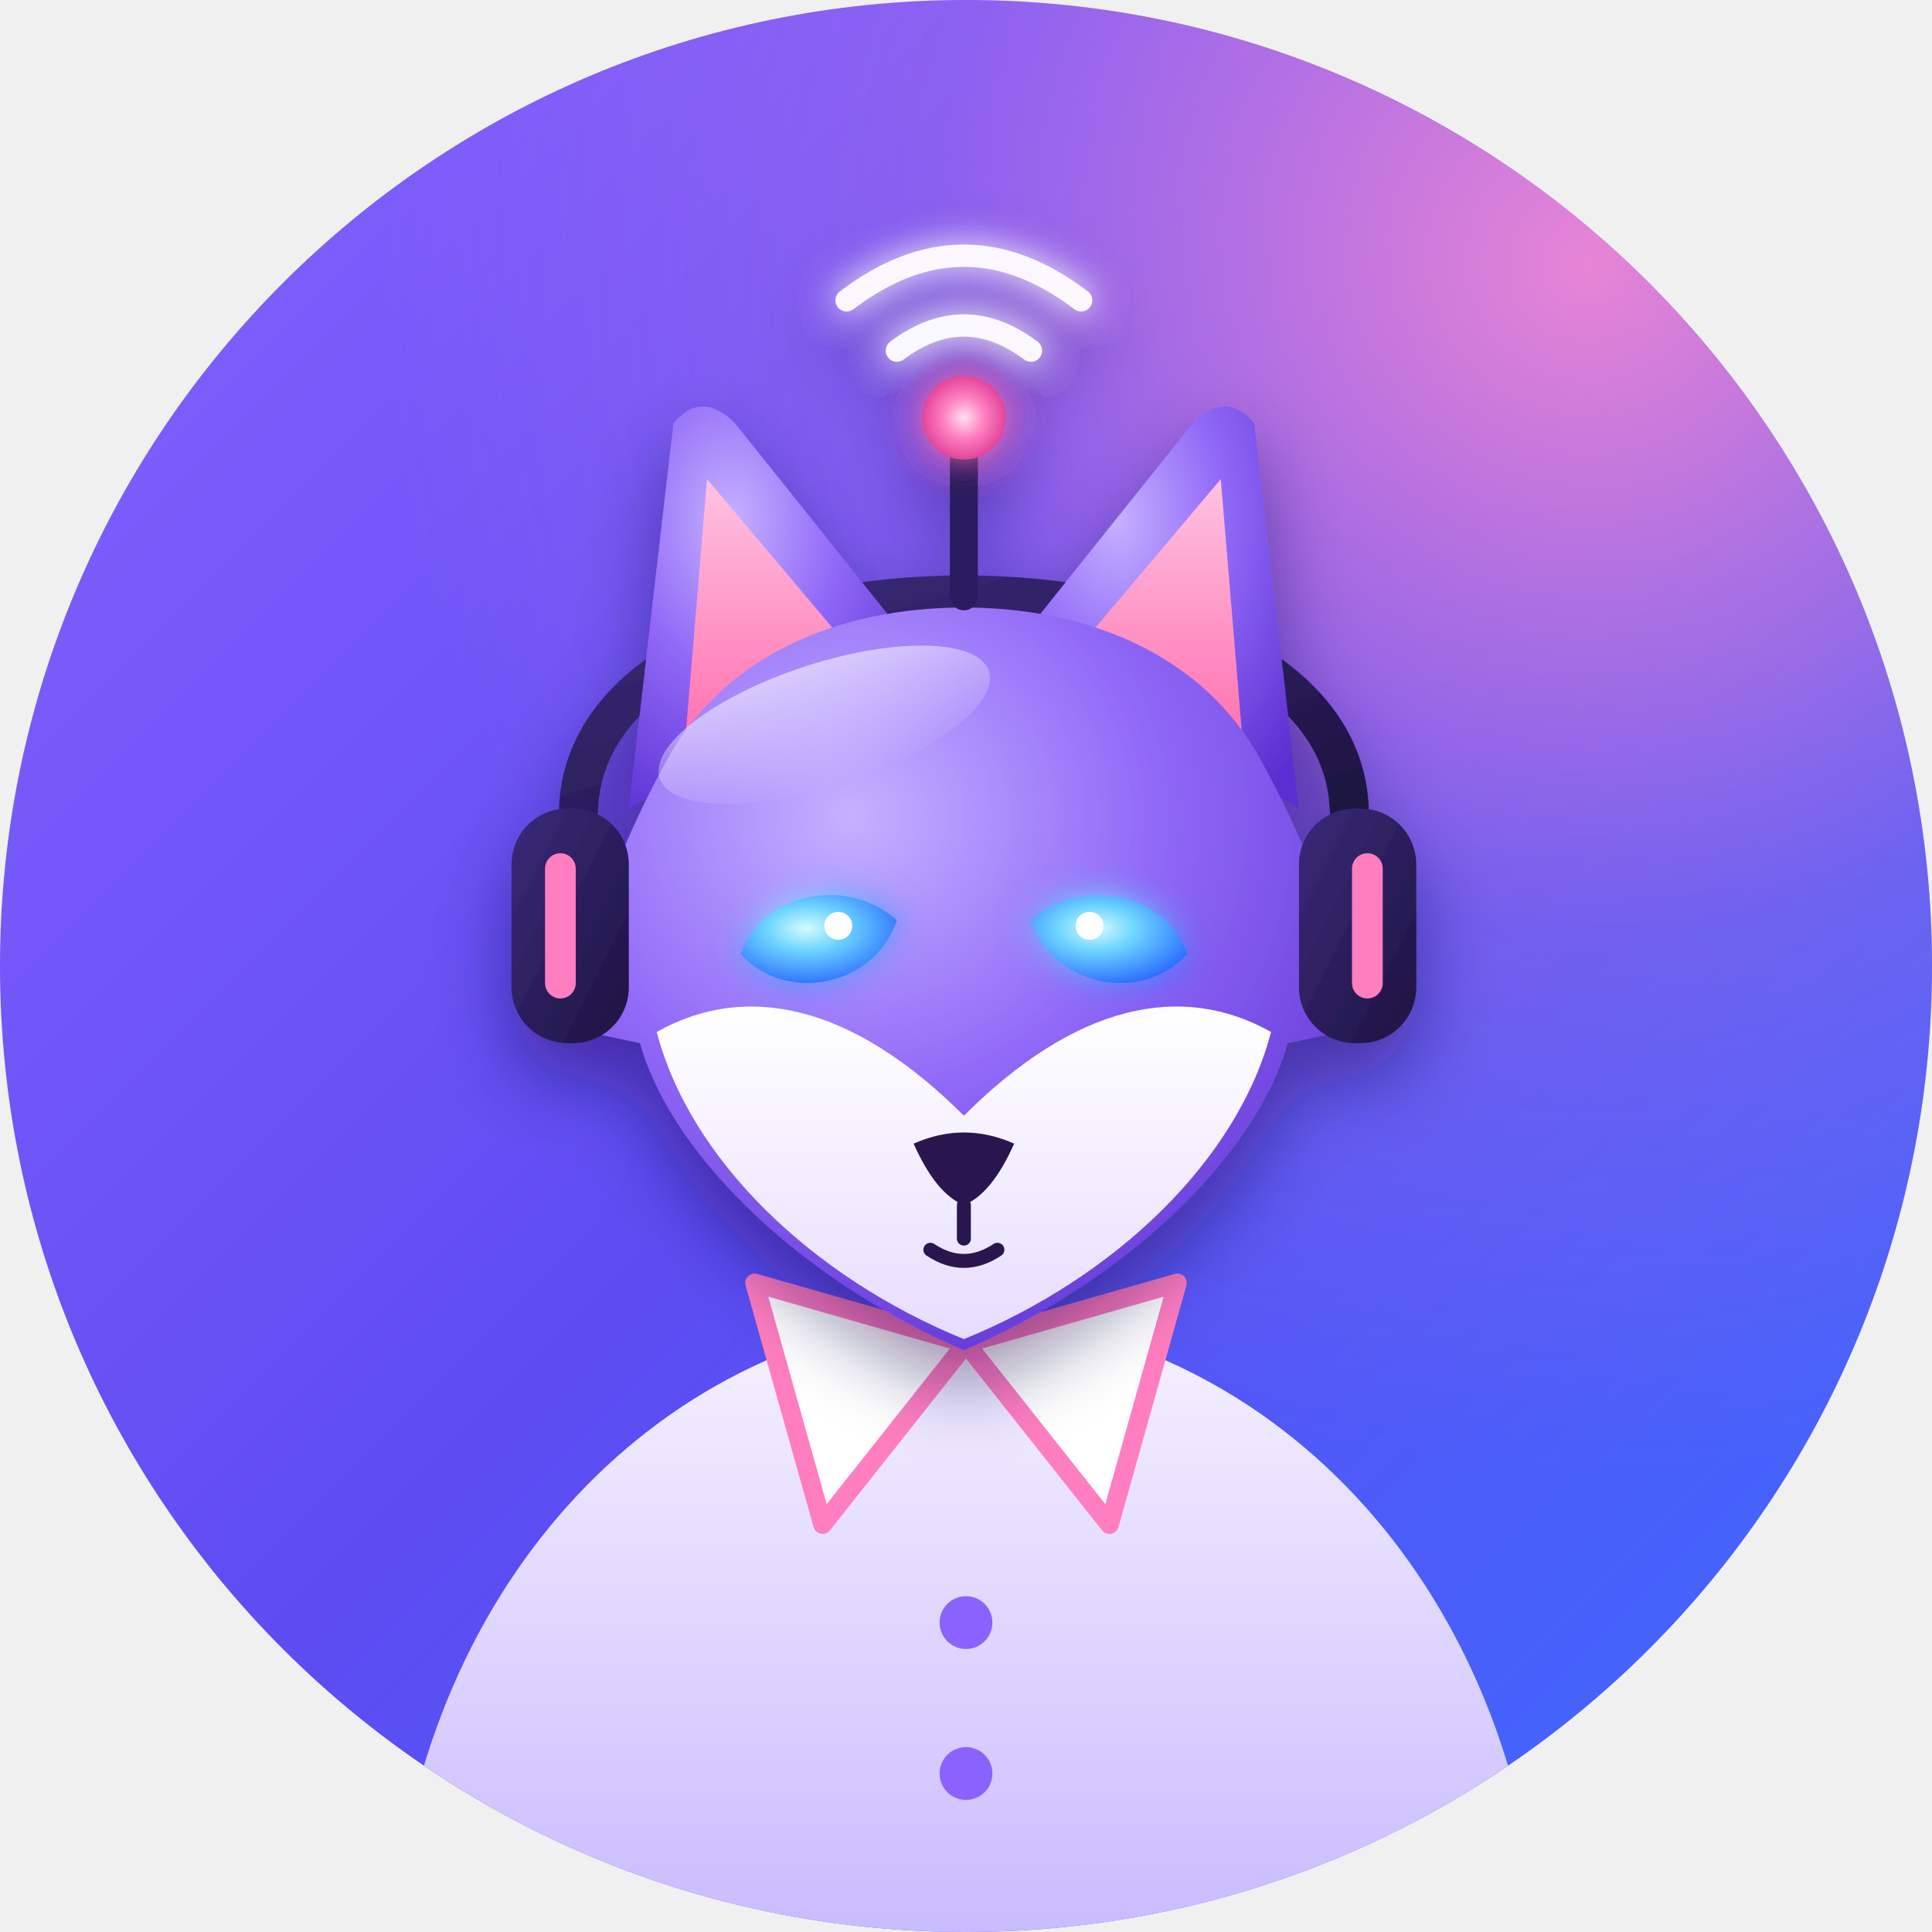
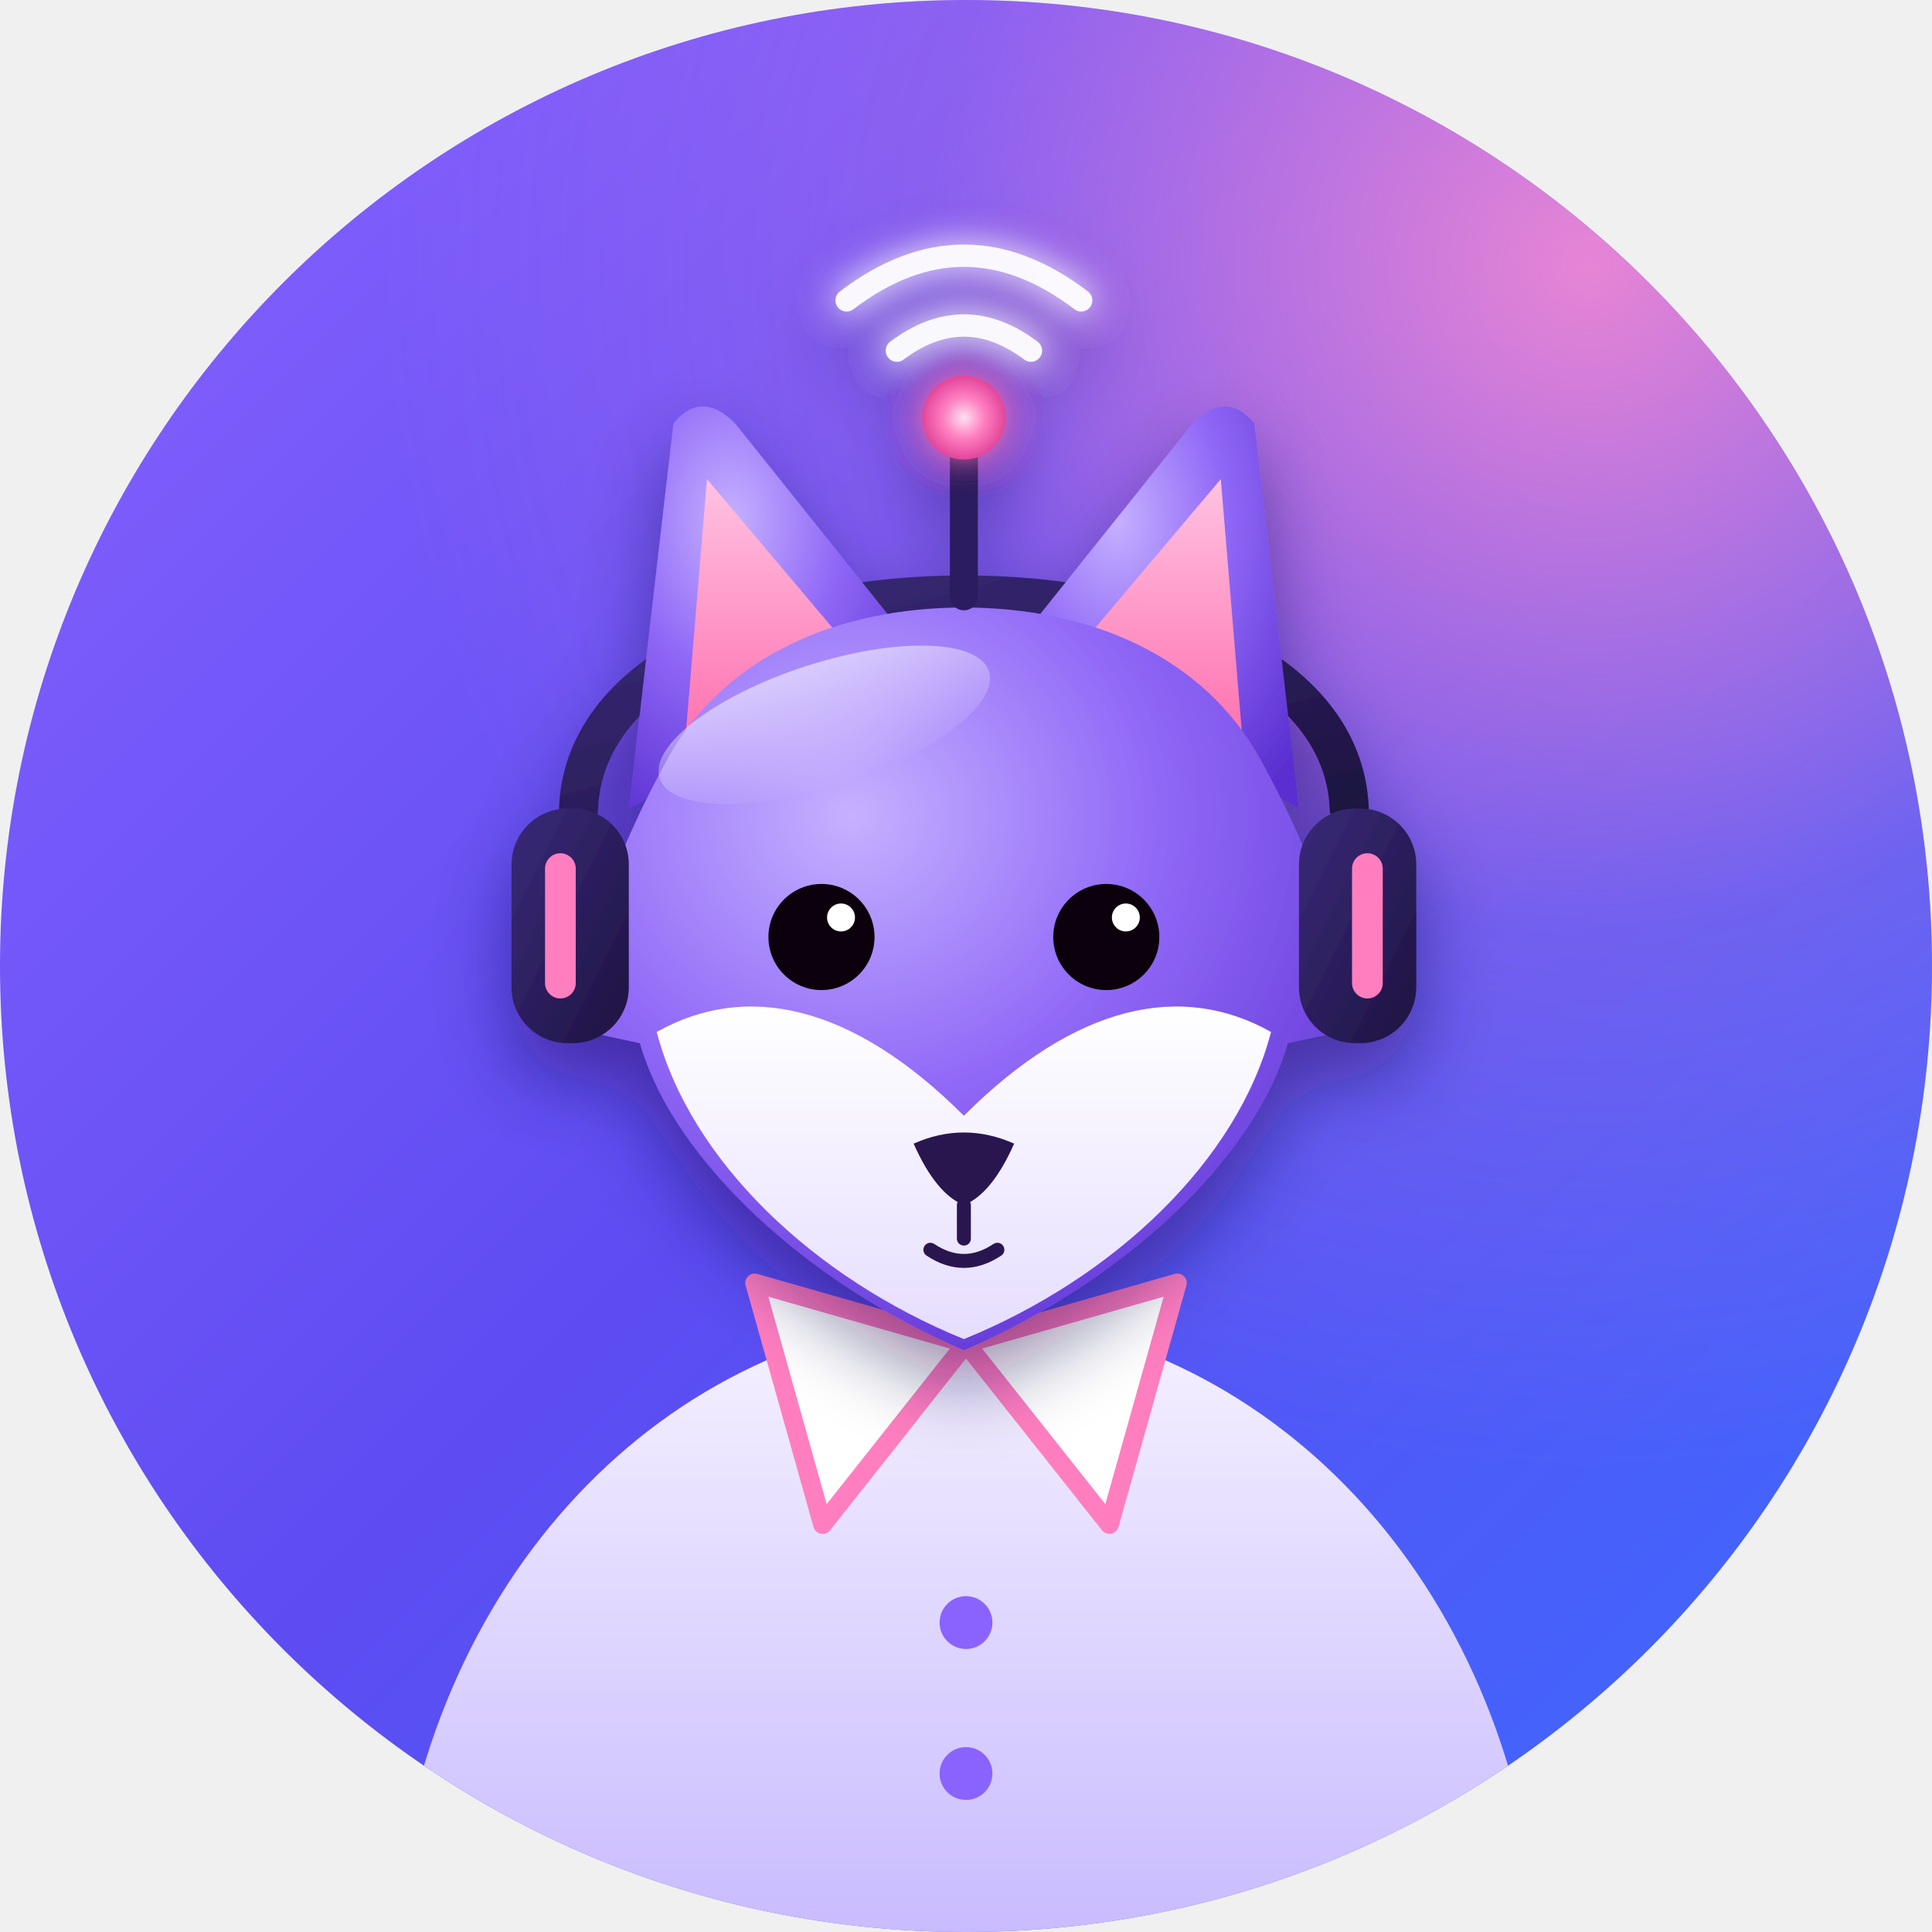
<svg xmlns="http://www.w3.org/2000/svg" viewBox="0 0 512 512">
  <defs>
    <linearGradient id="bg" x1="0" y1="0" x2="1" y2="1">
      <stop offset="0" stop-color="#8a63ff" />
      <stop offset=".5" stop-color="#5d4cf2" />
      <stop offset="1" stop-color="#3a6cff" />
    </linearGradient>
    <radialGradient id="pk" cx=".82" cy=".14" r=".62">
      <stop offset="0" stop-color="#ff8fd0" stop-opacity=".85" />
      <stop offset=".55" stop-color="#ff8fd0" stop-opacity=".18" />
      <stop offset="1" stop-color="#ff8fd0" stop-opacity="0" />
    </radialGradient>
    <radialGradient id="kp" cx=".36" cy=".28" r=".85">
      <stop offset="0" stop-color="#c5b1ff" />
      <stop offset=".45" stop-color="#9068f7" />
      <stop offset="1" stop-color="#5a2fd0" />
    </radialGradient>
    <linearGradient id="tl" x1="0" y1="0" x2="0" y2="1">
      <stop offset="0" stop-color="#ffc2e2" />
      <stop offset="1" stop-color="#ff6fae" />
    </linearGradient>
    <linearGradient id="pt" x1="0" y1="0" x2="0" y2="1">
      <stop offset="0" stop-color="#ffffff" />
      <stop offset="1" stop-color="#e6ddff" />
    </linearGradient>
    <radialGradient id="mt" cx=".42" cy=".38" r=".7">
      <stop offset="0" stop-color="#d6fbff" />
      <stop offset=".35" stop-color="#6fd6ff" />
      <stop offset="1" stop-color="#2463ff" />
    </radialGradient>
    <linearGradient id="hp" x1="0" y1="0" x2="1" y2="1">
      <stop offset="0" stop-color="#3a2a7a" />
      <stop offset="1" stop-color="#1d1340" />
    </linearGradient>
    <radialGradient id="bl" cx=".5" cy=".5" r=".5">
      <stop offset="0" stop-color="#ffe0f1" />
      <stop offset=".5" stop-color="#ff7ec0" />
      <stop offset="1" stop-color="#e2459a" />
    </radialGradient>
    <linearGradient id="kl" x1="0" y1="0" x2="0" y2="1">
      <stop offset="0" stop-color="#fff" stop-opacity=".55" />
      <stop offset="1" stop-color="#fff" stop-opacity="0" />
    </linearGradient>
    <linearGradient id="bj" x1="0" y1="0" x2="0" y2="1">
      <stop offset="0" stop-color="#f6f2ff" />
      <stop offset="1" stop-color="#c9bbff" />
    </linearGradient>
    <filter id="gl" x="-50%" y="-50%" width="200%" height="200%">
      <feGaussianBlur stdDeviation="6" result="b" />
      <feMerge>
        <feMergeNode in="b" />
        <feMergeNode in="SourceGraphic" />
      </feMerge>
    </filter>
    <filter id="bs" x="-20%" y="-20%" width="140%" height="150%">
      <feDropShadow dx="0" dy="14" stdDeviation="14" flood-color="#1a0b45" flood-opacity=".45" />
    </filter>
  </defs>
  <clipPath id="bulat">
    <circle cx="256" cy="256" r="256" />
  </clipPath>
  <g clip-path="url(#bulat)">
    <rect width="512" height="512" fill="url(#bg)" />
    <rect width="512" height="512" fill="url(#pk)" />
    <path d="M104 512 C112 418 176 352 256 348 C336 352 400 418 408 512 Z" fill="url(#bj)" />
    <path d="M256 356 L200 340 L218 404 Z" fill="#fff" stroke="#ff7ec0" stroke-width="5" stroke-linejoin="round" />
    <path d="M256 356 L312 340 L294 404 Z" fill="#fff" stroke="#ff7ec0" stroke-width="5" stroke-linejoin="round" />
    <circle cx="256" cy="430" r="7" fill="#8a63ff" />
    <circle cx="256" cy="470" r="7" fill="#8a63ff" />
    <g transform="translate(66 50) scale(.74)">
      <g filter="url(#bs)">
        <path d="M118 222 C122 120 390 120 394 222" fill="none" stroke="url(#hp)" stroke-width="14" stroke-linecap="round" />
        <path d="M136 222 L152 84 Q162 72 174 84 L238 164 Z" fill="url(#kp)" />
        <path d="M376 222 L360 84 Q350 72 338 84 L274 164 Z" fill="url(#kp)" />
        <path d="M156 200 L164 104 L218 168 Z" fill="url(#tl)" />
        <path d="M356 200 L348 104 L294 168 Z" fill="url(#tl)" />
        <path d="M256 150 C302 150 342 168 362 204 C382 240 392 274 400 300 L372 306 C360 348 312 392 256 416 C200 392 152 348 140 306 L112 300 C120 274 130 240 150 204 C170 168 210 150 256 150 Z" fill="url(#kp)" />
        <ellipse cx="206" cy="192" rx="62" ry="22" transform="rotate(-18 206 192)" fill="url(#kl)" />
        <path d="M146 302 C178 284 216 292 256 332 C296 292 334 284 366 302 C354 348 310 390 256 412 C202 390 158 348 146 302 Z" fill="url(#pt)" />
-         <path d="M176 274 C184 252 214 246 232 262 C224 286 192 292 176 274 Z" fill="url(#mt)" filter="url(#gl)" />
-         <path d="M336 274 C328 252 298 246 280 262 C288 286 320 292 336 274 Z" fill="url(#mt)" filter="url(#gl)" />
-         <circle cx="211" cy="264" r="5" fill="#fff" />
-         <circle cx="301" cy="264" r="5" fill="#fff" />
+         <circle cx="205" cy="268" r="19" fill="#07040d" />
+         <circle cx="307" cy="268" r="19" fill="#07040d" />
+         <circle cx="212" cy="261" r="5" fill="#fff" />
+         <circle cx="314" cy="261" r="5" fill="#fff" />
        <path d="M238 342 Q256 334 274 342 Q266 360 256 364 Q246 360 238 342 Z" fill="#2a1250" />
        <path d="M256 364 L256 376 M244 380 Q256 388 268 380" fill="none" stroke="#2a1250" stroke-width="5" stroke-linecap="round" />
        <rect x="94" y="222" width="42" height="84" rx="20" fill="url(#hp)" />
        <rect x="376" y="222" width="42" height="84" rx="20" fill="url(#hp)" />
        <rect x="106" y="238" width="11" height="52" rx="5.5" fill="#ff7ec0" />
        <rect x="395" y="238" width="11" height="52" rx="5.5" fill="#ff7ec0" />
        <path d="M256 146 L256 92" stroke="#2a1d5e" stroke-width="10" stroke-linecap="round" />
        <g filter="url(#gl)" fill="none" stroke="#fff" stroke-width="8" stroke-linecap="round" opacity=".95">
          <path d="M232 58 Q256 40 280 58" />
          <path d="M214 40 Q256 8 298 40" />
        </g>
        <circle cx="256" cy="82" r="15" fill="url(#bl)" filter="url(#gl)" />
      </g>
    </g>
  </g>
</svg>
